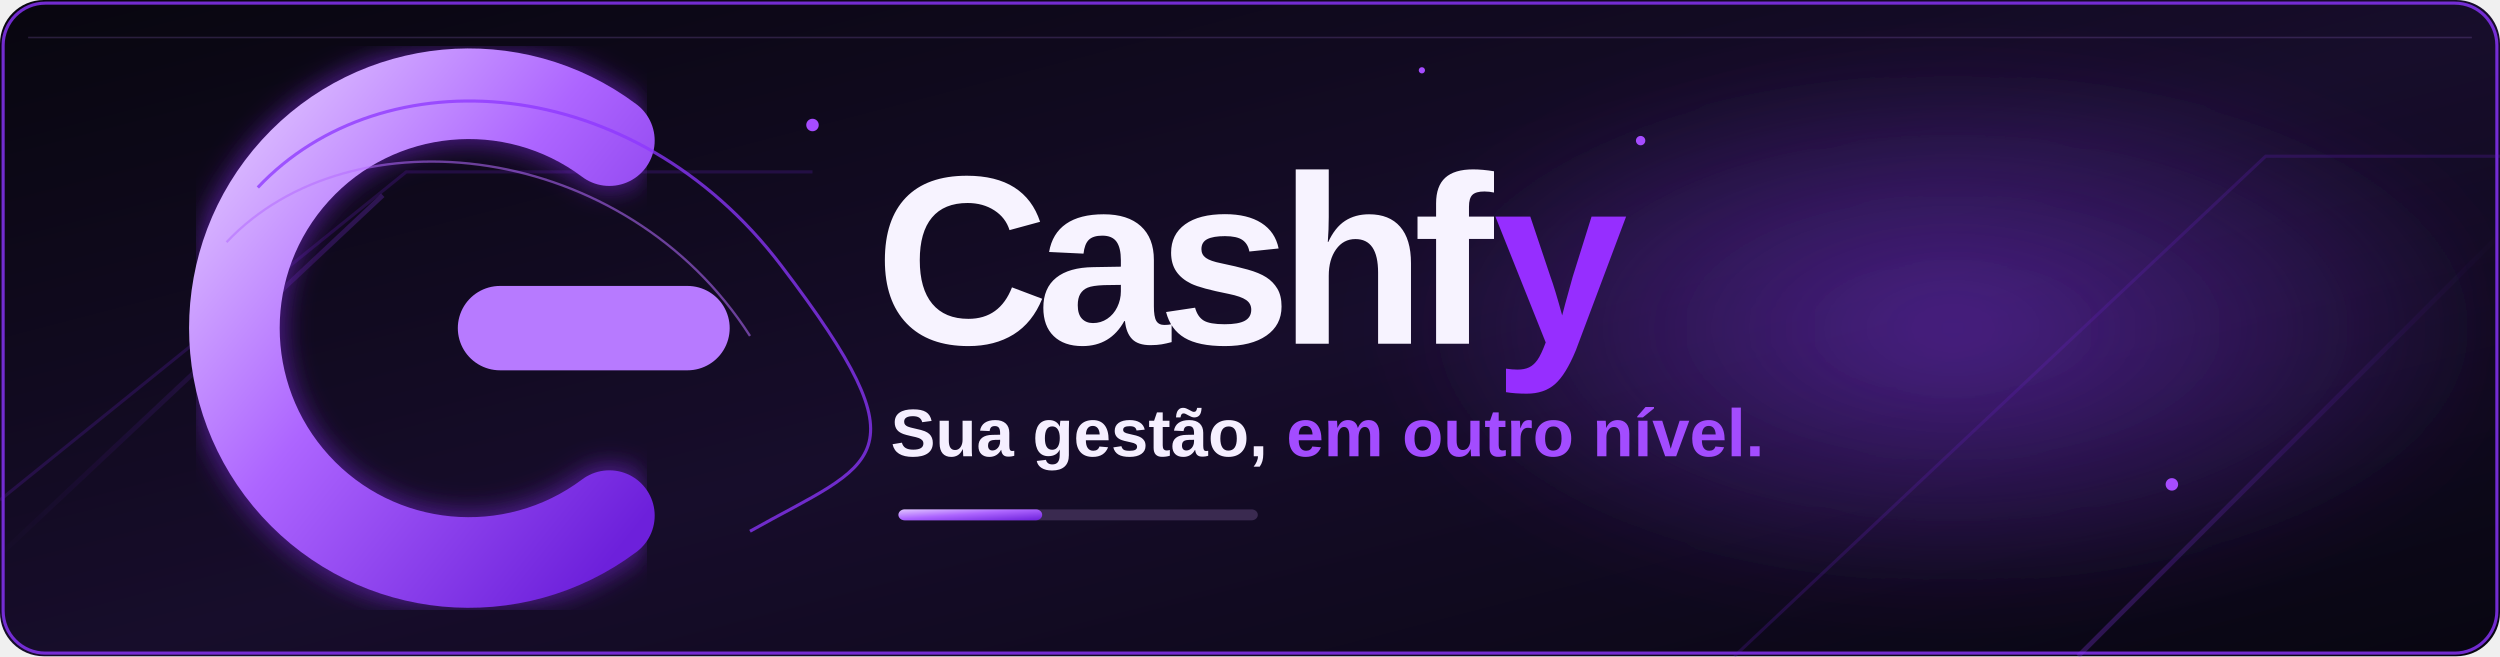
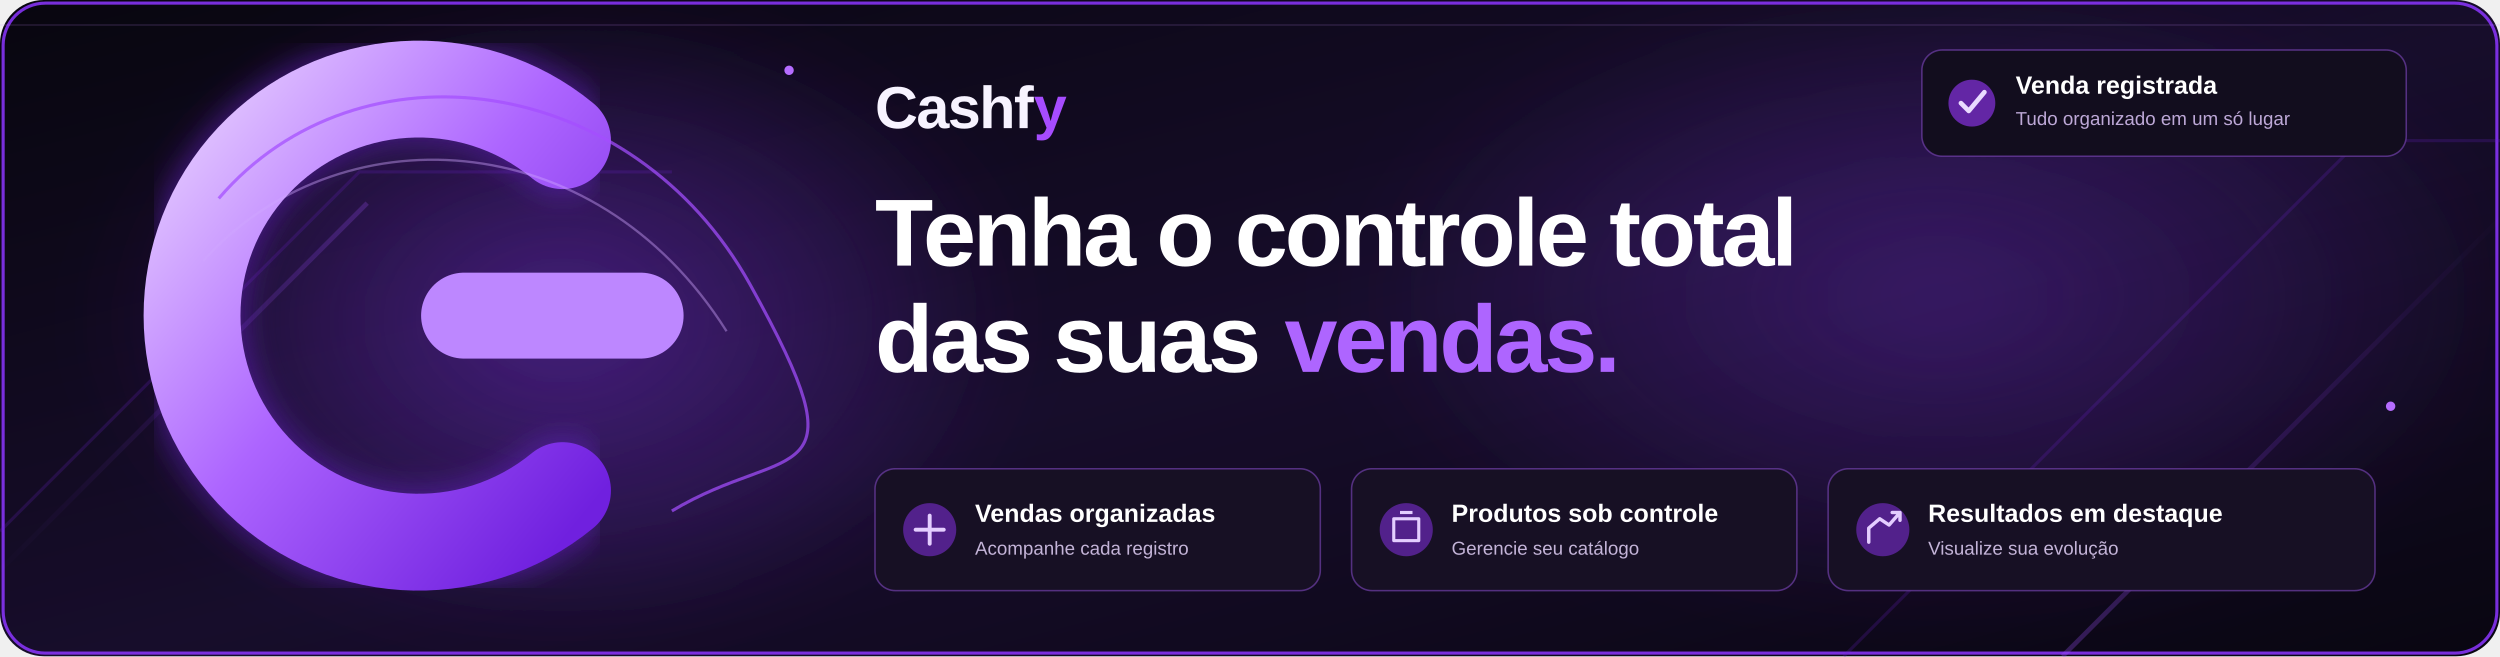
- <svg xmlns="http://www.w3.org/2000/svg" viewBox="0 0 1600 420" role="img" aria-label="Cashfy — Sua gestão, em outro nível">
+ <svg xmlns="http://www.w3.org/2000/svg" viewBox="0 0 1600 420" role="img" aria-label="Cashfy — Tenha o controle total das suas vendas">
  <defs>
-     <linearGradient id="bg" x2="1" y2="1">
+     <linearGradient id="bg" x1="0" y1="0" x2="1" y2="1">
      <stop stop-color="#08060f" />
      <stop offset=".52" stop-color="#170d2b" />
-       <stop offset="1" stop-color="#080611" />
+       <stop offset="1" stop-color="#090611" />
    </linearGradient>
    <linearGradient id="purple" x1="0" y1="0" x2="1" y2="1">
-       <stop stop-color="#e0c5ff" />
-       <stop offset=".45" stop-color="#ad65ff" />
-       <stop offset="1" stop-color="#6d20db" />
+       <stop stop-color="#e5ccff" />
+       <stop offset=".48" stop-color="#ad65ff" />
+       <stop offset="1" stop-color="#7020df" />
    </linearGradient>
-     <linearGradient id="beam">
-       <stop stop-color="#7c22f3" stop-opacity="0" />
-       <stop offset=".5" stop-color="#b76aff" />
-       <stop offset="1" stop-color="#7c22f3" stop-opacity="0" />
+     <linearGradient id="shine" x1="0" y1="0" x2="1" y2="0">
+       <stop stop-color="#8d38ff" stop-opacity="0" />
+       <stop offset=".5" stop-color="#c28aff" />
+       <stop offset="1" stop-color="#8d38ff" stop-opacity="0" />
    </linearGradient>
    <radialGradient id="glow">
-       <stop stop-color="#8e39ff" stop-opacity=".45" />
+       <stop stop-color="#8e39ff" stop-opacity=".42" />
      <stop offset="1" stop-color="#8e39ff" stop-opacity="0" />
    </radialGradient>
    <filter id="blur">
-       <feGaussianBlur stdDeviation="24" />
+       <feGaussianBlur stdDeviation="25" />
    </filter>
    <filter id="shadow">
-       <feGaussianBlur stdDeviation="8" />
+       <feGaussianBlur stdDeviation="9" />
    </filter>
  </defs>
  <rect width="1600" height="420" rx="28" fill="url(#bg)" />
-   <rect x="2" y="2" width="1596" height="416" rx="27" fill="none" stroke="#8c35ff" stroke-width="2" opacity=".8" />
-   <ellipse cx="1250" cy="210" rx="370" ry="180" fill="url(#glow)" filter="url(#blur)" />
-   <path d="M0 320L260 110H520M1110 420L1450 100H1600" fill="none" stroke="#6820c9" stroke-width="2" opacity=".22" />
-   <path d="M0 355L245 125M1330 420L1600 150" stroke="url(#beam)" stroke-width="3" opacity=".8" />
-   <g transform="translate(270 210)">
-     <path d="M120 -120A150 150 0 1 0 120 120" fill="none" stroke="#7b26dd" stroke-width="65" stroke-linecap="round" opacity=".55" filter="url(#shadow)" />
-     <path d="M120 -120A150 150 0 1 0 120 120" fill="none" stroke="url(#purple)" stroke-width="58" stroke-linecap="round" />
-     <path d="M50 0H170" stroke="#b77aff" stroke-width="54" stroke-linecap="round" />
-     <path d="M-105 -90C-25 -175 135 -165 230 -40S290 85 210 130" fill="none" stroke="#8c35ff" stroke-width="2" opacity=".75" />
-     <path d="M-125 -55C-45 -140 130 -120 210 5" fill="none" stroke="#b56cff" stroke-width="1.5" opacity=".55" />
+   <rect x="2" y="2" width="1596" height="416" rx="27" fill="none" stroke="#8c35ff" stroke-width="2" opacity=".85" />
+   <ellipse cx="360" cy="205" rx="300" ry="210" fill="url(#glow)" filter="url(#blur)" />
+   <ellipse cx="1240" cy="190" rx="380" ry="210" fill="url(#glow)" filter="url(#blur)" opacity=".7" />
+   <path d="M0 340L230 110H430M1180 420L1510 90H1600" fill="none" stroke="#6820c9" stroke-width="2" opacity=".22" />
+   <path d="M0 365L235 130M1320 420L1600 140" stroke="url(#shine)" stroke-width="3" opacity=".8" />
+   <g transform="translate(255 202)">
+     <path d="M105 -112A145 145 0 1 0 105 112" fill="none" stroke="#6820c9" stroke-width="70" stroke-linecap="round" opacity=".5" filter="url(#shadow)" />
+     <path d="M105 -112A145 145 0 1 0 105 112" fill="none" stroke="url(#purple)" stroke-width="62" stroke-linecap="round" />
+     <path d="M42 0H155" stroke="#bd87ff" stroke-width="55" stroke-linecap="round" />
+     <path d="M-115 -75C-25 -180 150 -155 225 -20S250 80 175 125" fill="none" stroke="#a44dff" stroke-width="2" opacity=".72" />
+     <path d="M-125 -35C-40 -130 125 -125 210 10" fill="none" stroke="#d0a6ff" stroke-width="1.5" opacity=".42" />
  </g>
  <g font-family="Arial,Helvetica,sans-serif">
-     <text x="560" y="220" font-size="154" font-weight="800" letter-spacing="-8" fill="#f7f3ff">Cashf<tspan fill="#962eff">y</tspan>
+     <text x="560" y="82" font-size="38" font-weight="800" letter-spacing="-1" fill="#f7f3ff">Cashf<tspan fill="#a64cff">y</tspan>
    </text>
-     <text x="570" y="292" font-size="43" font-weight="600" fill="#f5efff">Sua gestão, <tspan fill="#a34cff">em outro nível.</tspan>
+     <text x="560" y="170" font-size="61" font-weight="800" letter-spacing="-2" fill="#fff">Tenha o controle total</text>
+     <text x="560" y="238" font-size="61" font-weight="800" letter-spacing="-2" fill="#fff">das suas <tspan fill="#ae65ff">vendas.</tspan>
    </text>
  </g>
-   <rect x="575" y="326" width="230" height="7" rx="4" fill="#3a2a50" />
-   <rect x="575" y="326" width="92" height="7" rx="4" fill="url(#purple)" />
-   <g fill="#a64cff">
-     <circle cx="520" cy="80" r="4" />
-     <circle cx="1050" cy="90" r="3" />
-     <circle cx="1390" cy="310" r="4" />
-     <circle cx="910" cy="45" r="2" />
+   <g font-family="Arial,Helvetica,sans-serif">
+     <rect x="1230" y="32" width="310" height="68" rx="13" fill="#120d1e" stroke="#7040a9" stroke-opacity=".7" />
+     <circle cx="1262" cy="66" r="15" fill="#6326a5" />
+     <path d="M1255 66l5 5 10-12" fill="none" stroke="#eadbff" stroke-width="3" stroke-linecap="round" stroke-linejoin="round" />
+     <text x="1290" y="60" font-size="16" font-weight="700" fill="#fff">Venda registrada</text>
+     <text x="1290" y="80" font-size="12" fill="#bda8d7">Tudo organizado em um só lugar</text>
  </g>
-   <path d="M18 24H1582" stroke="#bd83ff" stroke-width="1" opacity=".18" />
+   <g font-family="Arial,Helvetica,sans-serif">
+     <g transform="translate(560 300)">
+       <rect width="285" height="78" rx="13" fill="#171024" stroke="#7040a9" stroke-opacity=".7" />
+       <circle cx="35" cy="39" r="17" fill="#52218b" />
+       <path d="M26 39h18M35 30v18" stroke="#e4ceff" stroke-width="2.5" stroke-linecap="round" />
+       <text x="64" y="34" font-size="16" font-weight="700" fill="#fff">Vendas organizadas</text>
+       <text x="64" y="55" font-size="12" fill="#c4b4d8">Acompanhe cada registro</text>
+     </g>
+     <g transform="translate(865 300)">
+       <rect width="285" height="78" rx="13" fill="#171024" stroke="#7040a9" stroke-opacity=".7" />
+       <circle cx="35" cy="39" r="17" fill="#52218b" />
+       <path d="M27 32h16v14H27zM31 28h8" fill="none" stroke="#e4ceff" stroke-width="2" stroke-linejoin="round" />
+       <text x="64" y="34" font-size="16" font-weight="700" fill="#fff">Produtos sob controle</text>
+       <text x="64" y="55" font-size="12" fill="#c4b4d8">Gerencie seu catálogo</text>
+     </g>
+     <g transform="translate(1170 300)">
+       <rect width="350" height="78" rx="13" fill="#171024" stroke="#7040a9" stroke-opacity=".7" />
+       <circle cx="35" cy="39" r="17" fill="#52218b" />
+       <path d="M26 47V38l7-6 6 4 7-8M41 28h5v5" fill="none" stroke="#e4ceff" stroke-width="2.2" stroke-linecap="round" stroke-linejoin="round" />
+       <text x="64" y="34" font-size="16" font-weight="700" fill="#fff">Resultados em destaque</text>
+       <text x="64" y="55" font-size="12" fill="#c4b4d8">Visualize sua evolução</text>
+     </g>
+   </g>
+   <path d="M0 16H1600" stroke="#c18aff" stroke-width="1" opacity=".16" />
+   <circle cx="505" cy="45" r="3" fill="#b56cff" />
+   <circle cx="1530" cy="260" r="3" fill="#b56cff" />
</svg>
